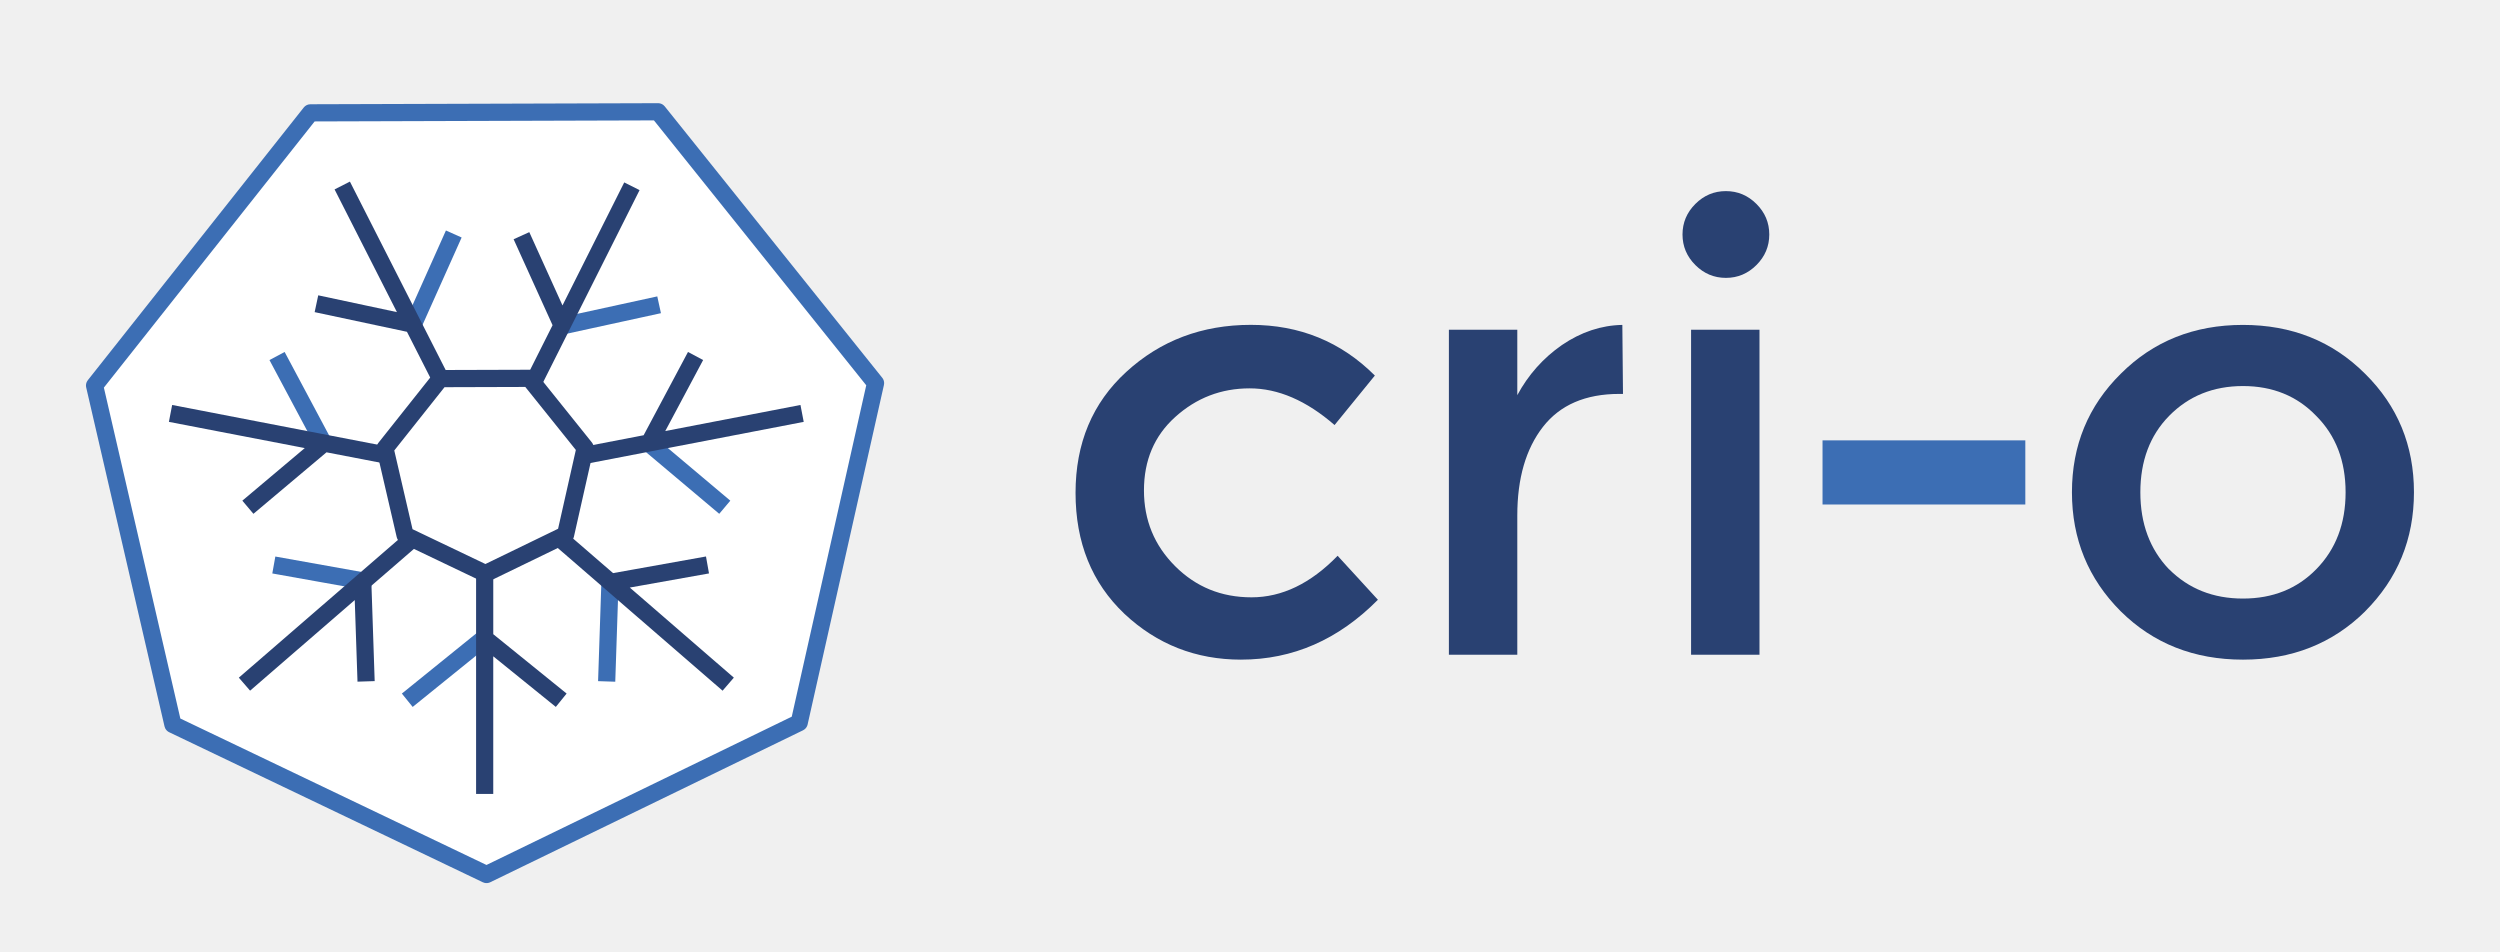
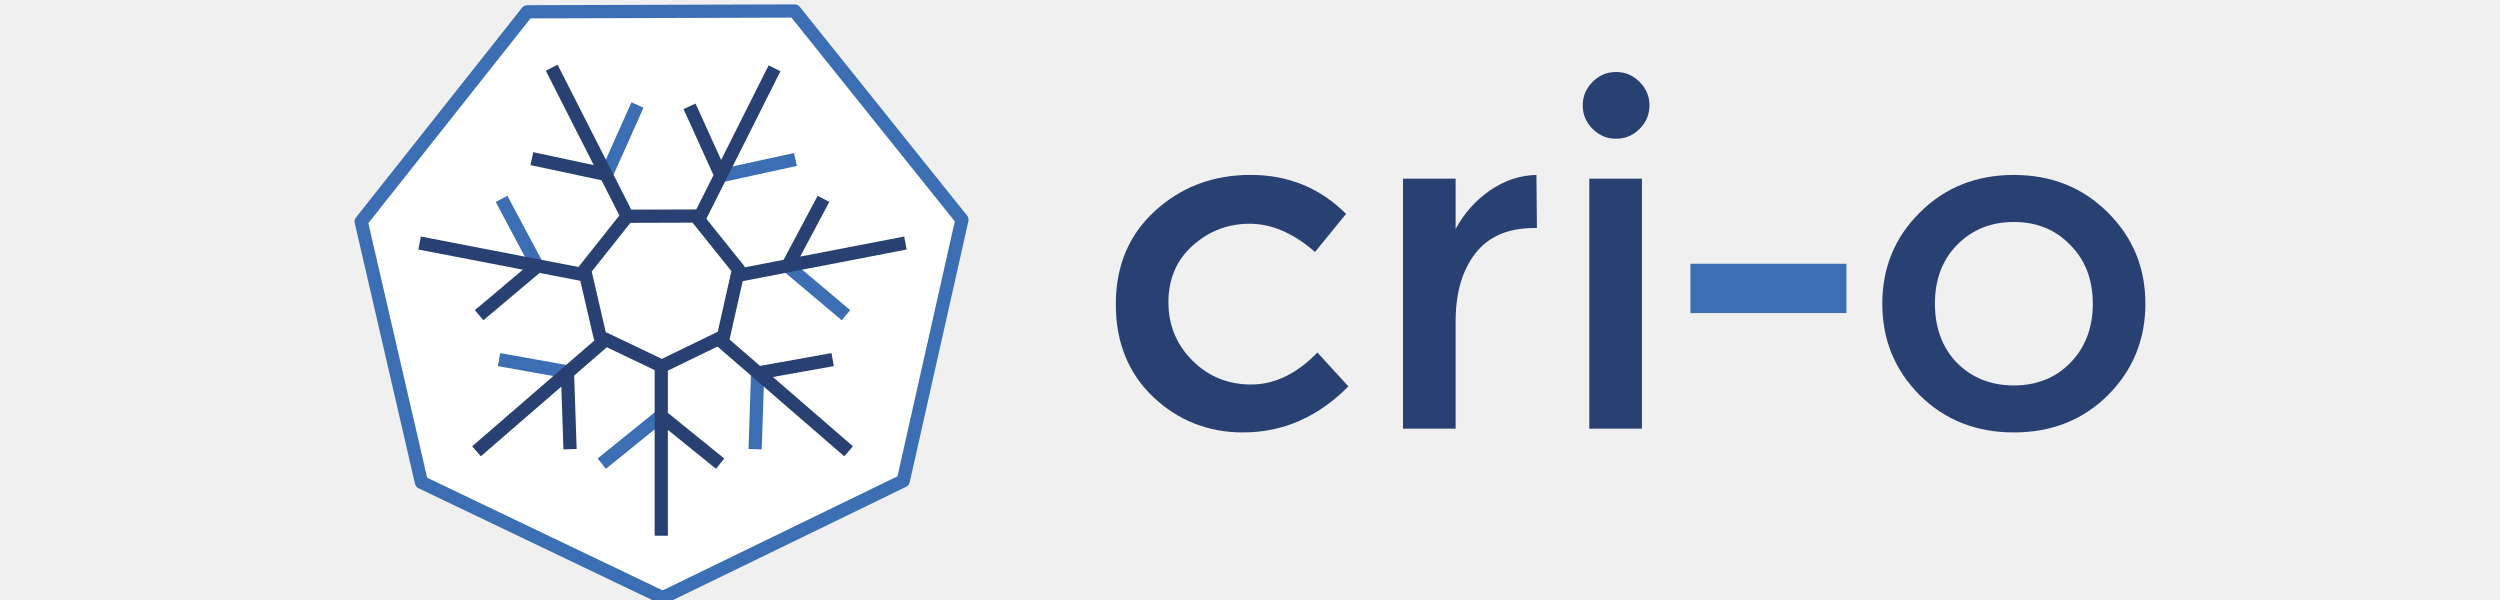
- <svg xmlns="http://www.w3.org/2000/svg" width="581.487" height="221.408" viewBox="0 0 153.852 58.581">
+ <svg xmlns="http://www.w3.org/2000/svg" width="250px" height="60px" viewBox="0 6 153.852 48">
  <g stroke="#294172">
    <g fill="#3c6eb4" stroke="none" stroke-width=".265" style="line-height:22.555px" font-weight="400" font-size="37.592" font-family="sans-serif" letter-spacing="0" word-spacing="0">
      <path fill="#294172" d="M76.378 40.595q-4.173 0-7.18-2.82-3.008-2.856-3.008-7.443 0-4.586 3.12-7.443 3.158-2.897 7.67-2.897 4.51 0 7.63 3.12l-2.48 3.045Q79.535 23.9 76.904 23.9q-2.632 0-4.586 1.768Q70.4 27.4 70.4 30.18q0 2.745 1.918 4.662 1.917 1.918 4.7 1.918 2.818 0 5.3-2.557l2.48 2.707q-3.646 3.684-8.42 3.684zm23.275-16.353q-3.12 0-4.7 2.03-1.577 2.03-1.577 5.45v8.572h-4.21v-20h4.21v4.024q1.015-1.88 2.744-3.083 1.767-1.203 3.72-1.24l.04 4.247h-.227zm8.627 16.052h-4.21v-20h4.21zm-3.947-23.983q-.79-.79-.79-1.88 0-1.09.79-1.88.79-.79 1.88-.79 1.09 0 1.88.79.79.79.79 1.88 0 1.09-.79 1.88-.79.79-1.88.79-1.09 0-1.88-.79z" />
      <path d="M112.16 31.047V27.1h12.48v3.947z" style="-inkscape-font-specification:Montserrat" font-family="Montserrat" />
      <path fill="#294172" d="M133.486 35.03q1.804 1.806 4.548 1.806 2.745 0 4.51-1.805 1.806-1.84 1.806-4.733 0-2.895-1.805-4.7-1.766-1.84-4.51-1.84-2.745 0-4.55 1.84-1.766 1.805-1.766 4.7 0 2.894 1.764 4.736zm12.067 2.595q-3.008 2.97-7.52 2.97-4.51 0-7.517-2.97-3.007-3.007-3.007-7.33t3.004-7.293q3.007-3.007 7.518-3.007 4.51 0 7.52 3.007 3.006 2.97 3.006 7.293t-3.008 7.33z" />
    </g>
    <path fill="#fff" stroke="#3c6eb4" stroke-width="1.058" d="M29.94 53.818l-19.3-9.233-4.82-20.86 13.287-16.78 21.39-.066 13.384 16.7-4.696 20.89z" stroke-linecap="round" stroke-linejoin="round" />
    <path fill="none" stroke="#3c6eb4" stroke-width="1.058" d="M27.926 14.4l-2.502 5.592zm12.636 4.357l-5.986 1.306zM17.05 21.91l2.882 5.406zm22.867 5.36l4.686 3.946zm-23.066 7.5l6.035 1.08zm20.688 1.042l-.204 6.124zm-7.71 3.428l-4.765 3.854z" />
    <path fill="#294172" stroke="none" d="M21.534 11.176l-.944.48 3.837 7.552-4.843-1.034-.22 1.035 5.68 1.21 1.694 3.333.36-.455.594-.003zm16.882.05l-3.8 7.57-2.043-4.51-.965.437 2.397 5.29-1.642 3.27h.216l.593.743L39.36 11.7zM42.34 21.66l-2.73 5.125-3.656.705.055.068-.238 1.044 13.69-2.64-.2-1.04-8.32 1.605 2.33-4.37zm-31.746 3.262l-.2 1.04 8.362 1.613-3.842 3.236.682.81 4.497-3.785 3.826.738-.228-.975.1-.126zm24.242 7.847l-.03.133-.918.444 10.58 9.16.693-.803-6.403-5.544 4.874-.87-.185-1.043-5.718 1.024zm-9.923.092l-10.215 8.843.693.8 6.44-5.574.17 5.02 1.057-.034-.197-5.875 3.05-2.64-.98-.467zm4.386 2.16V48.86h1.056v-8.47l3.85 3.114.665-.822-4.514-3.653v-3.97l-.484.235z" style="line-height:normal;font-variant-ligatures:normal;font-variant-position:normal;font-variant-caps:normal;font-variant-numeric:normal;font-variant-alternates:normal;font-feature-settings:normal;text-indent:0;text-align:start;text-decoration-line:none;text-decoration-style:solid;text-decoration-color:#000;text-transform:none;text-orientation:mixed;shape-padding:0;isolation:auto;mix-blend-mode:normal" color="#000" font-weight="400" font-family="sans-serif" white-space="normal" overflow="visible" />
    <path fill="none" stroke-width="1.058" d="M29.874 35.297l-4.945-2.363-1.238-5.34L27.1 23.3l5.48-.017 3.43 4.275-1.205 5.347z" stroke-linecap="round" stroke-linejoin="round" />
  </g>
</svg>
